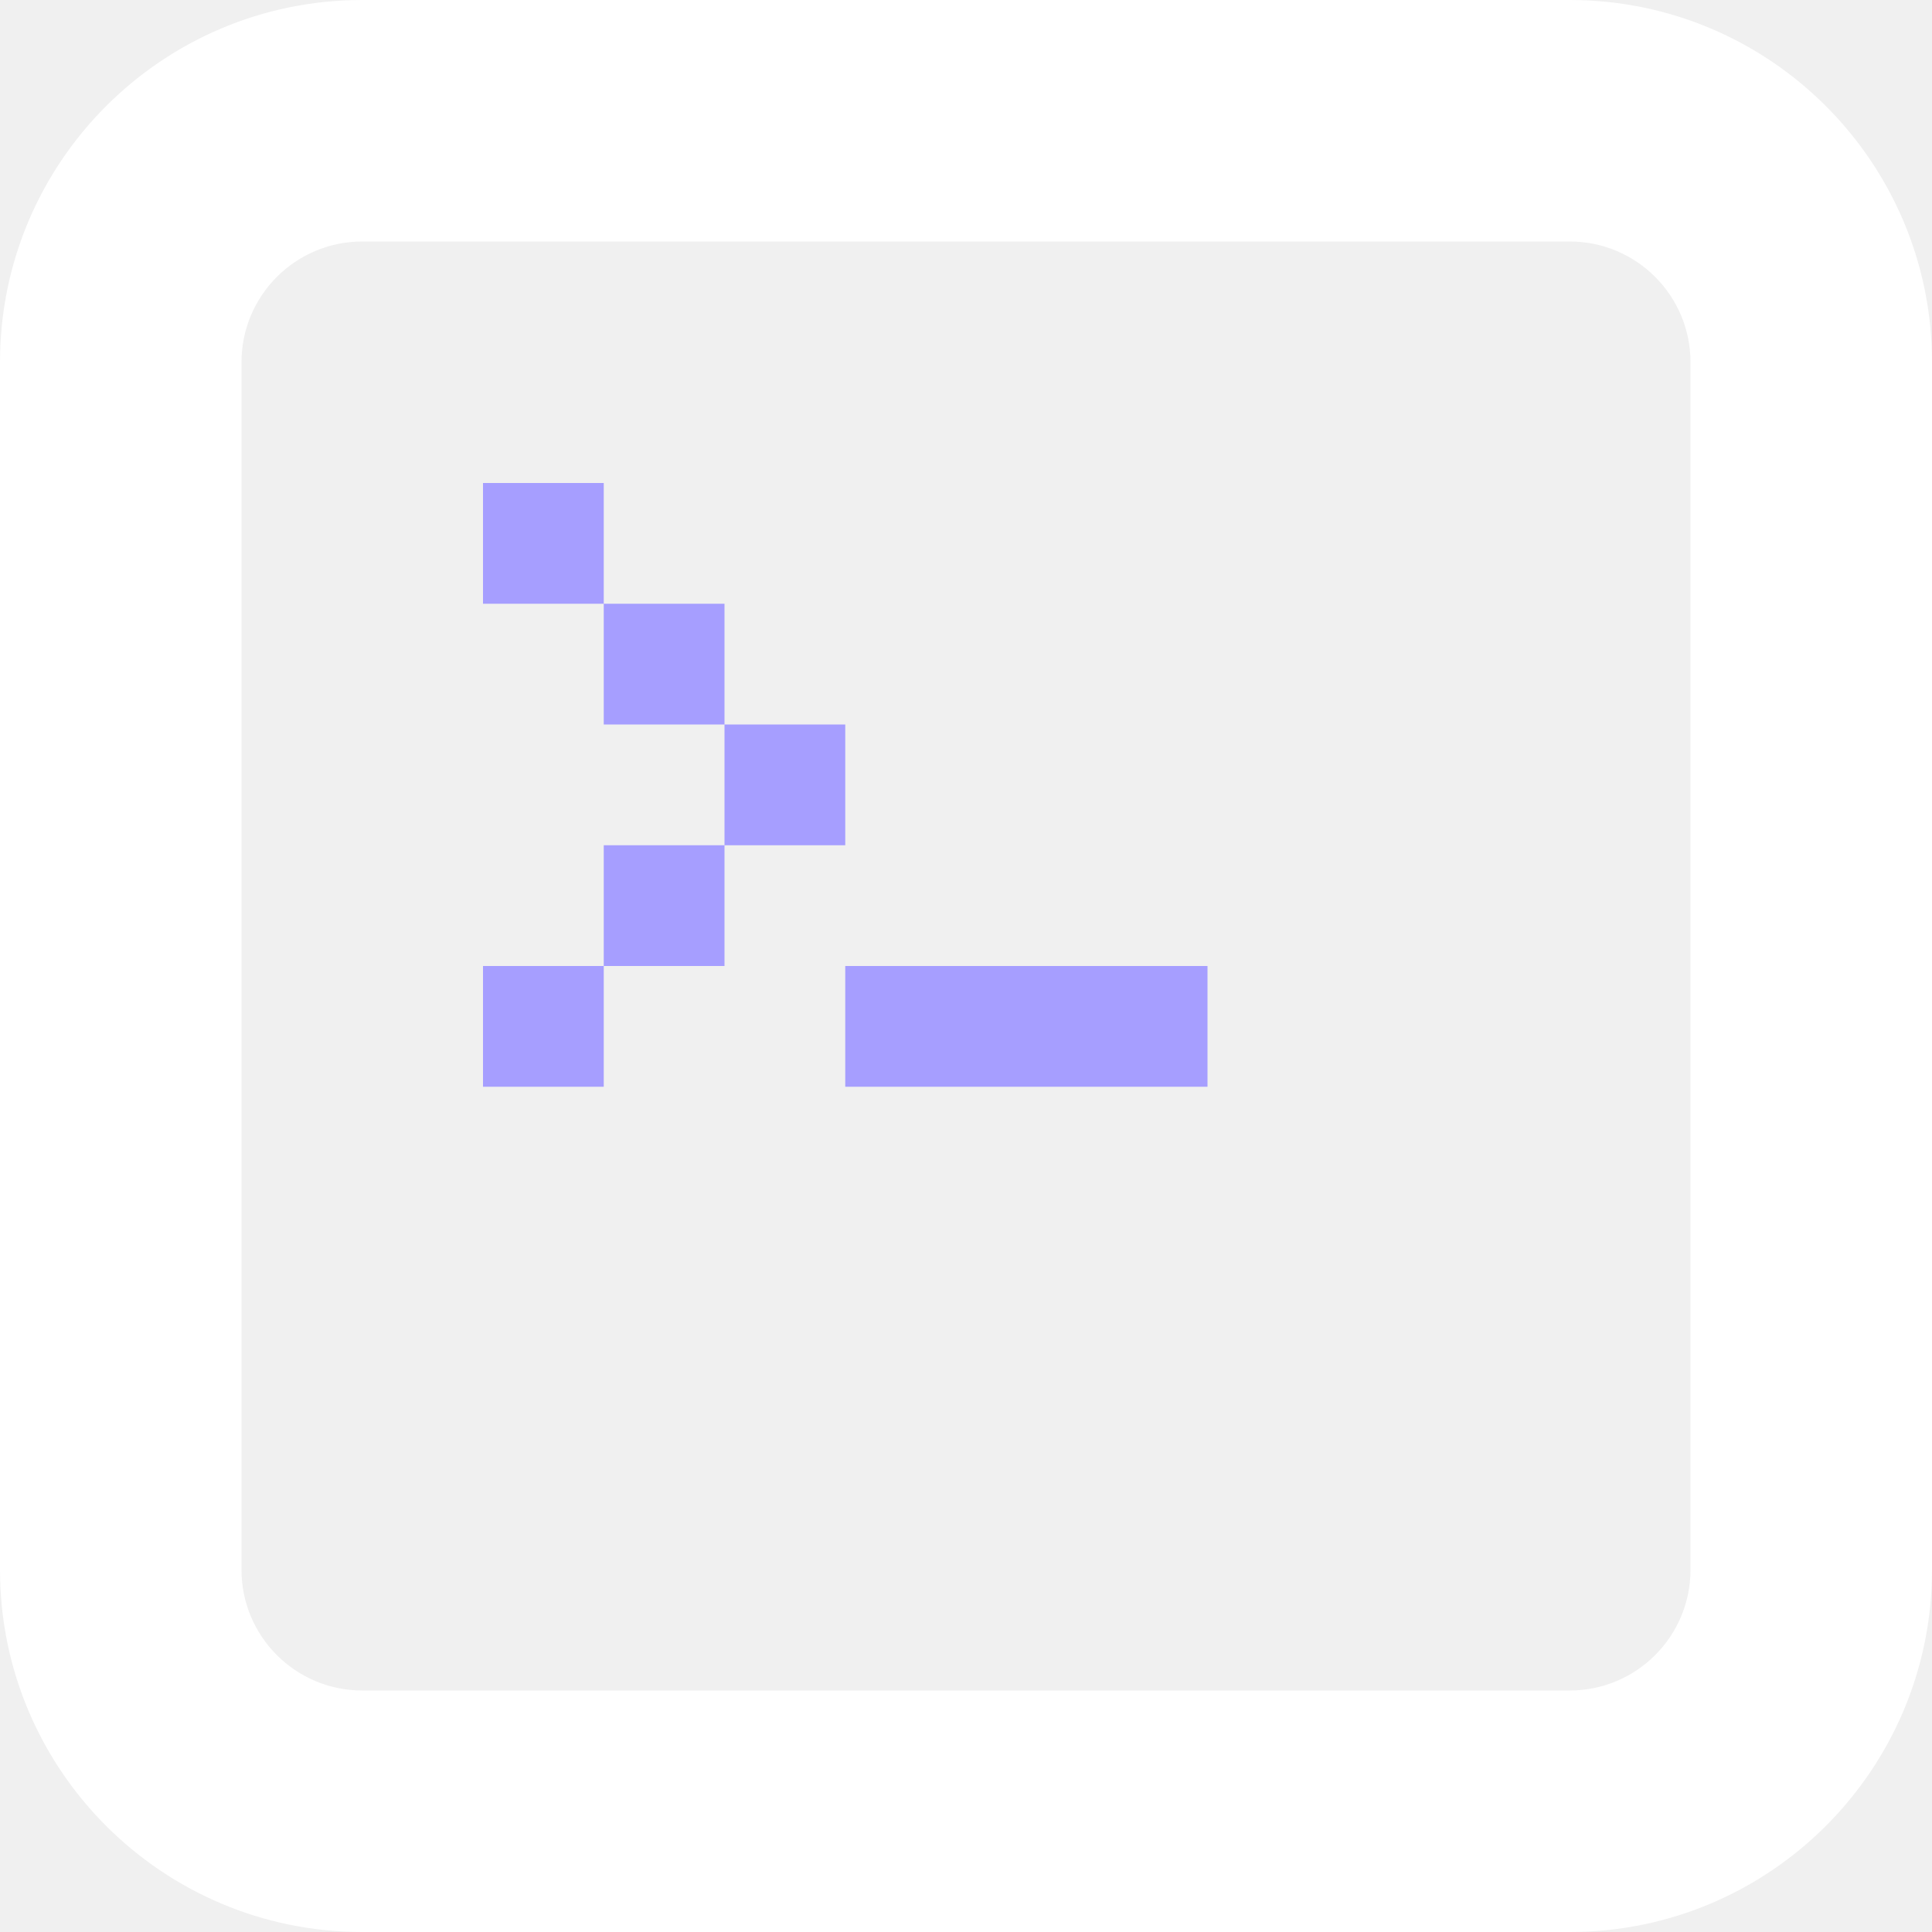
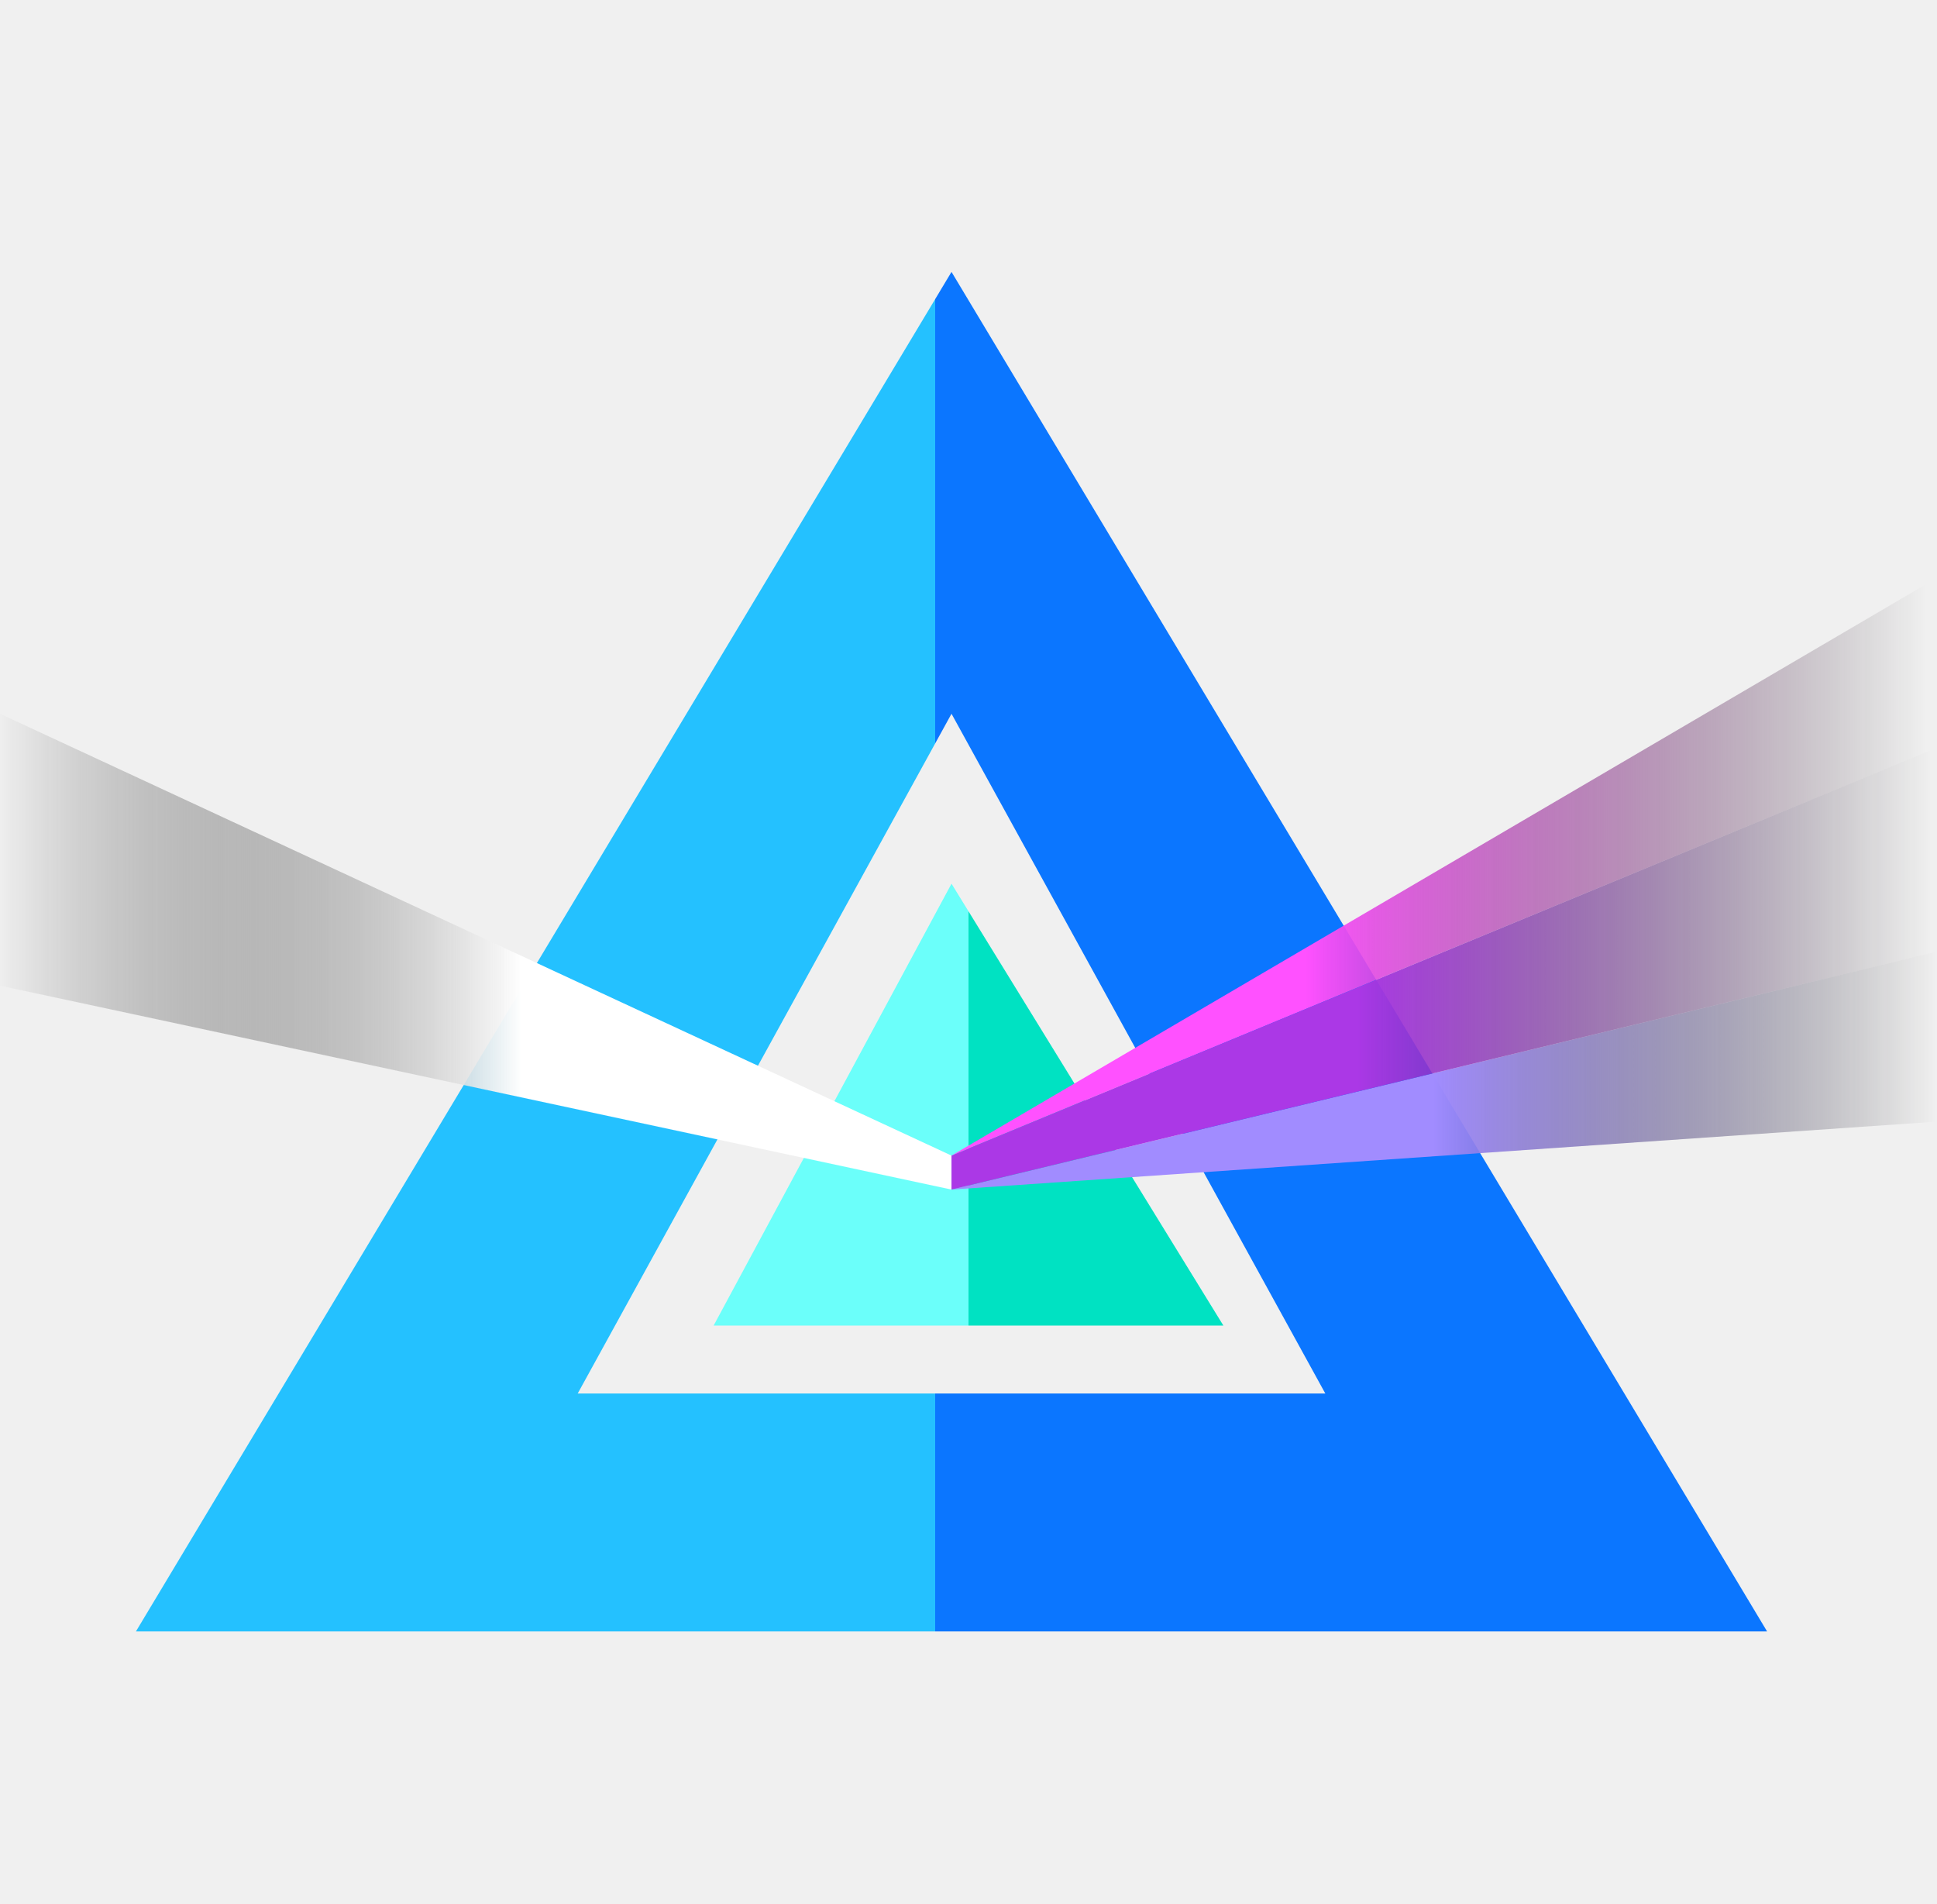
- <svg xmlns="http://www.w3.org/2000/svg" fill="#fff" viewBox="0 0 32 32">
-   <path d="M0 26V6a6 6 0 0 1 6-6h20a6 6 0 0 1 6 6v20a6 6 0 0 1-6 6H6a6 6 0 0 1-6-6Zm4 0a2 2 0 0 0 2 2h20a2 2 0 0 0 2-2V6a2 2 0 0 0-2-2H6a2 2 0 0 0-2 2v20Z" />
-   <path fill="#a69eff" d="M8 18h2v-2H8zm0-8h2V8H8zm2 6h2v-2h-2zm0-4h2v-2h-2zm2 2h2v-2h-2zm2 4h6v-2h-6z" />
+ <svg xmlns="http://www.w3.org/2000/svg" viewBox="0 -8 57 56">
+   <defs>
+     <linearGradient id="a" x1="0%" x2="100%" y1="50%" y2="50%">
+       <stop offset="0%" stop-color="#24C1FF" />
+       <stop offset="48.99%" stop-color="#24C1FF" />
+       <stop offset="49%" stop-color="#0B76FF" />
+       <stop offset="100%" stop-color="#0B76FF" />
+     </linearGradient>
+     <linearGradient id="b" x1="0%" x2="100%" y1="50%" y2="50%">
+       <stop offset="0%" stop-color="#6BFFFA" />
+       <stop offset="49.99%" stop-color="#6BFFFA" />
+       <stop offset="50%" stop-color="#00E2C2" />
+       <stop offset="100%" stop-color="#00E2C2" />
+     </linearGradient>
+     <linearGradient id="c" x1="0%" x2="54.8%" y1="50.2%" y2="50.2%">
+       <stop offset="0%" stop-opacity="0" />
+       <stop offset="100%" stop-color="#FFF" />
+     </linearGradient>
+     <linearGradient id="d" x1="99.4%" x2="35.8%" y1="49.8%" y2="49.8%">
+       <stop offset="0%" stop-opacity="0" />
+       <stop offset="100%" stop-color="#FF51FF" />
+     </linearGradient>
+     <linearGradient id="e" x1="100.4%" x2="48.9%" y1="50.1%" y2="50.1%">
+       <stop offset="0%" stop-opacity="0" />
+       <stop offset="100%" stop-color="#A18CFF" />
+     </linearGradient>
+     <linearGradient id="f" x1="99.9%" x2="41.1%" y1="50.2%" y2="50.2%">
+       <stop offset="0%" stop-opacity="0" />
+       <stop offset="100%" stop-color="#AB38E6" />
+     </linearGradient>
+   </defs>
+   <path fill="url(#a)" d="M28 0L52 40H4L28 0Zm0 13L17 33h22L28 13Z" />
+   <path fill="url(#b)" d="M28 18l8 13H21z" />
+   <path fill="url(#c)" d="m0 13 28 13v1L0 21z" />
+   <path fill="url(#d)" d="M57 9 28 26l29-12z" />
+   <path fill="url(#e)" d="m57 25-29 2 29-7z" />
+   <path fill="url(#f)" d="M57 14 28 26v1l29-7z" />
</svg>
